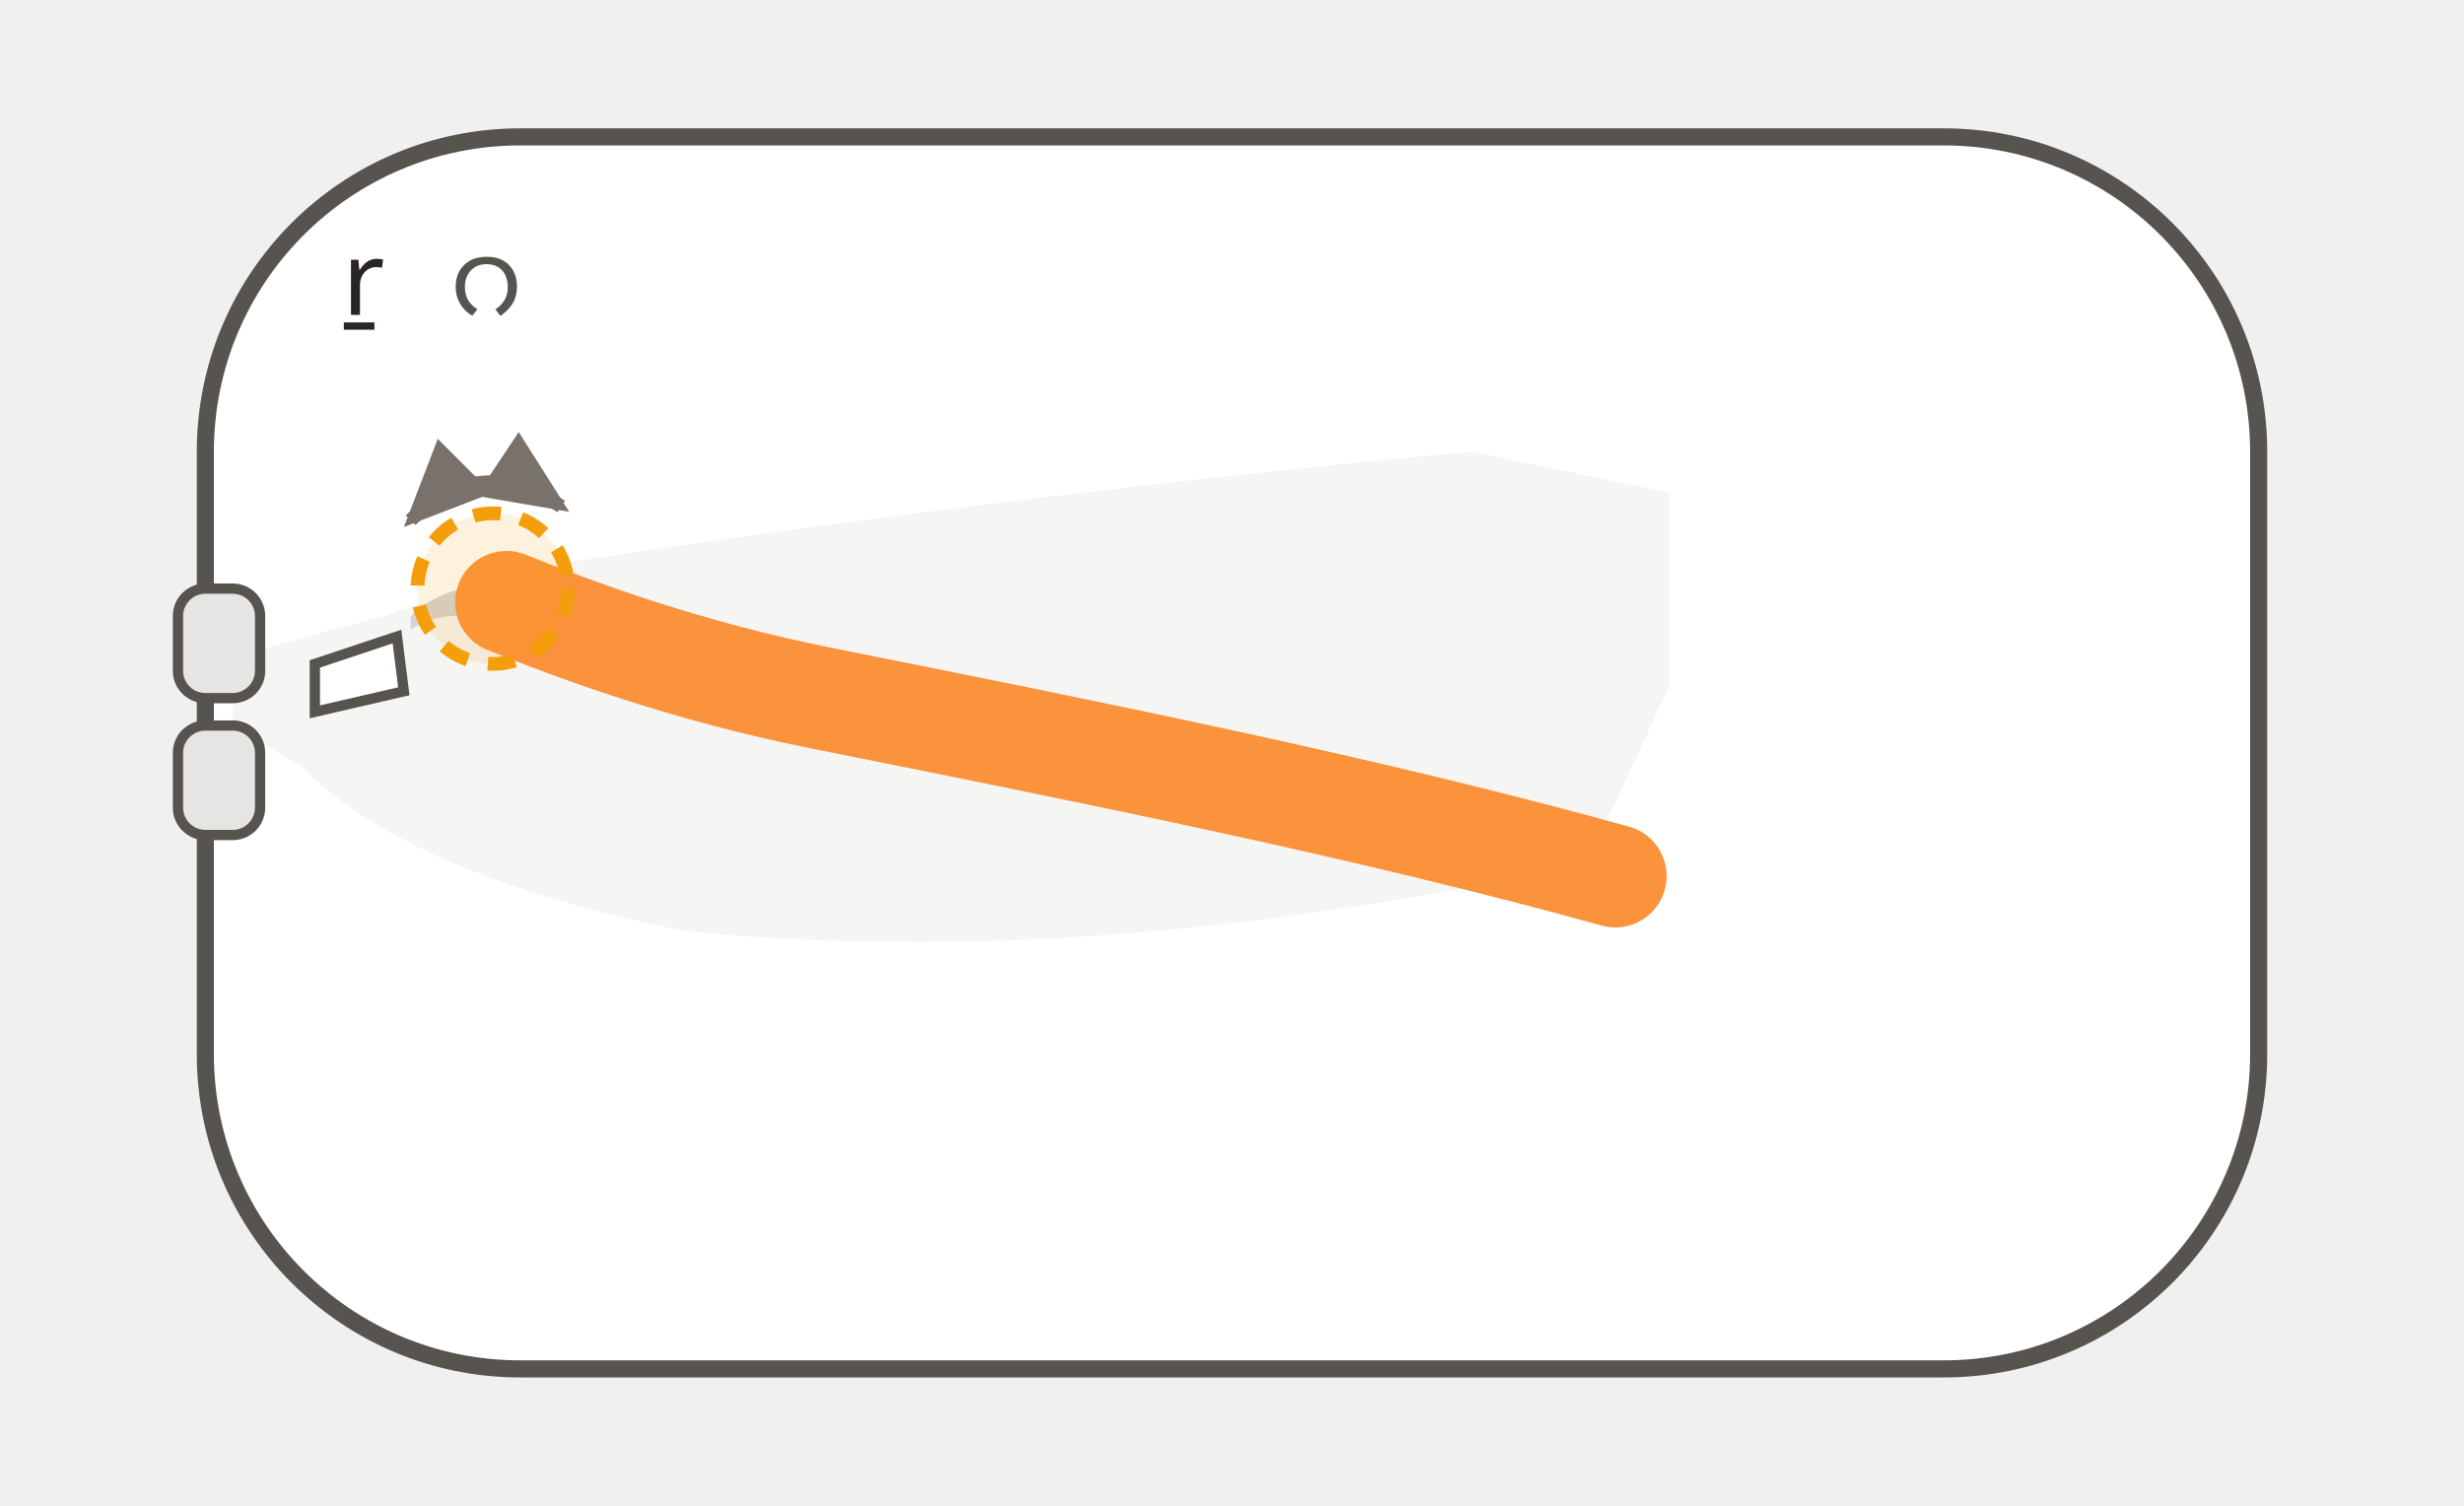
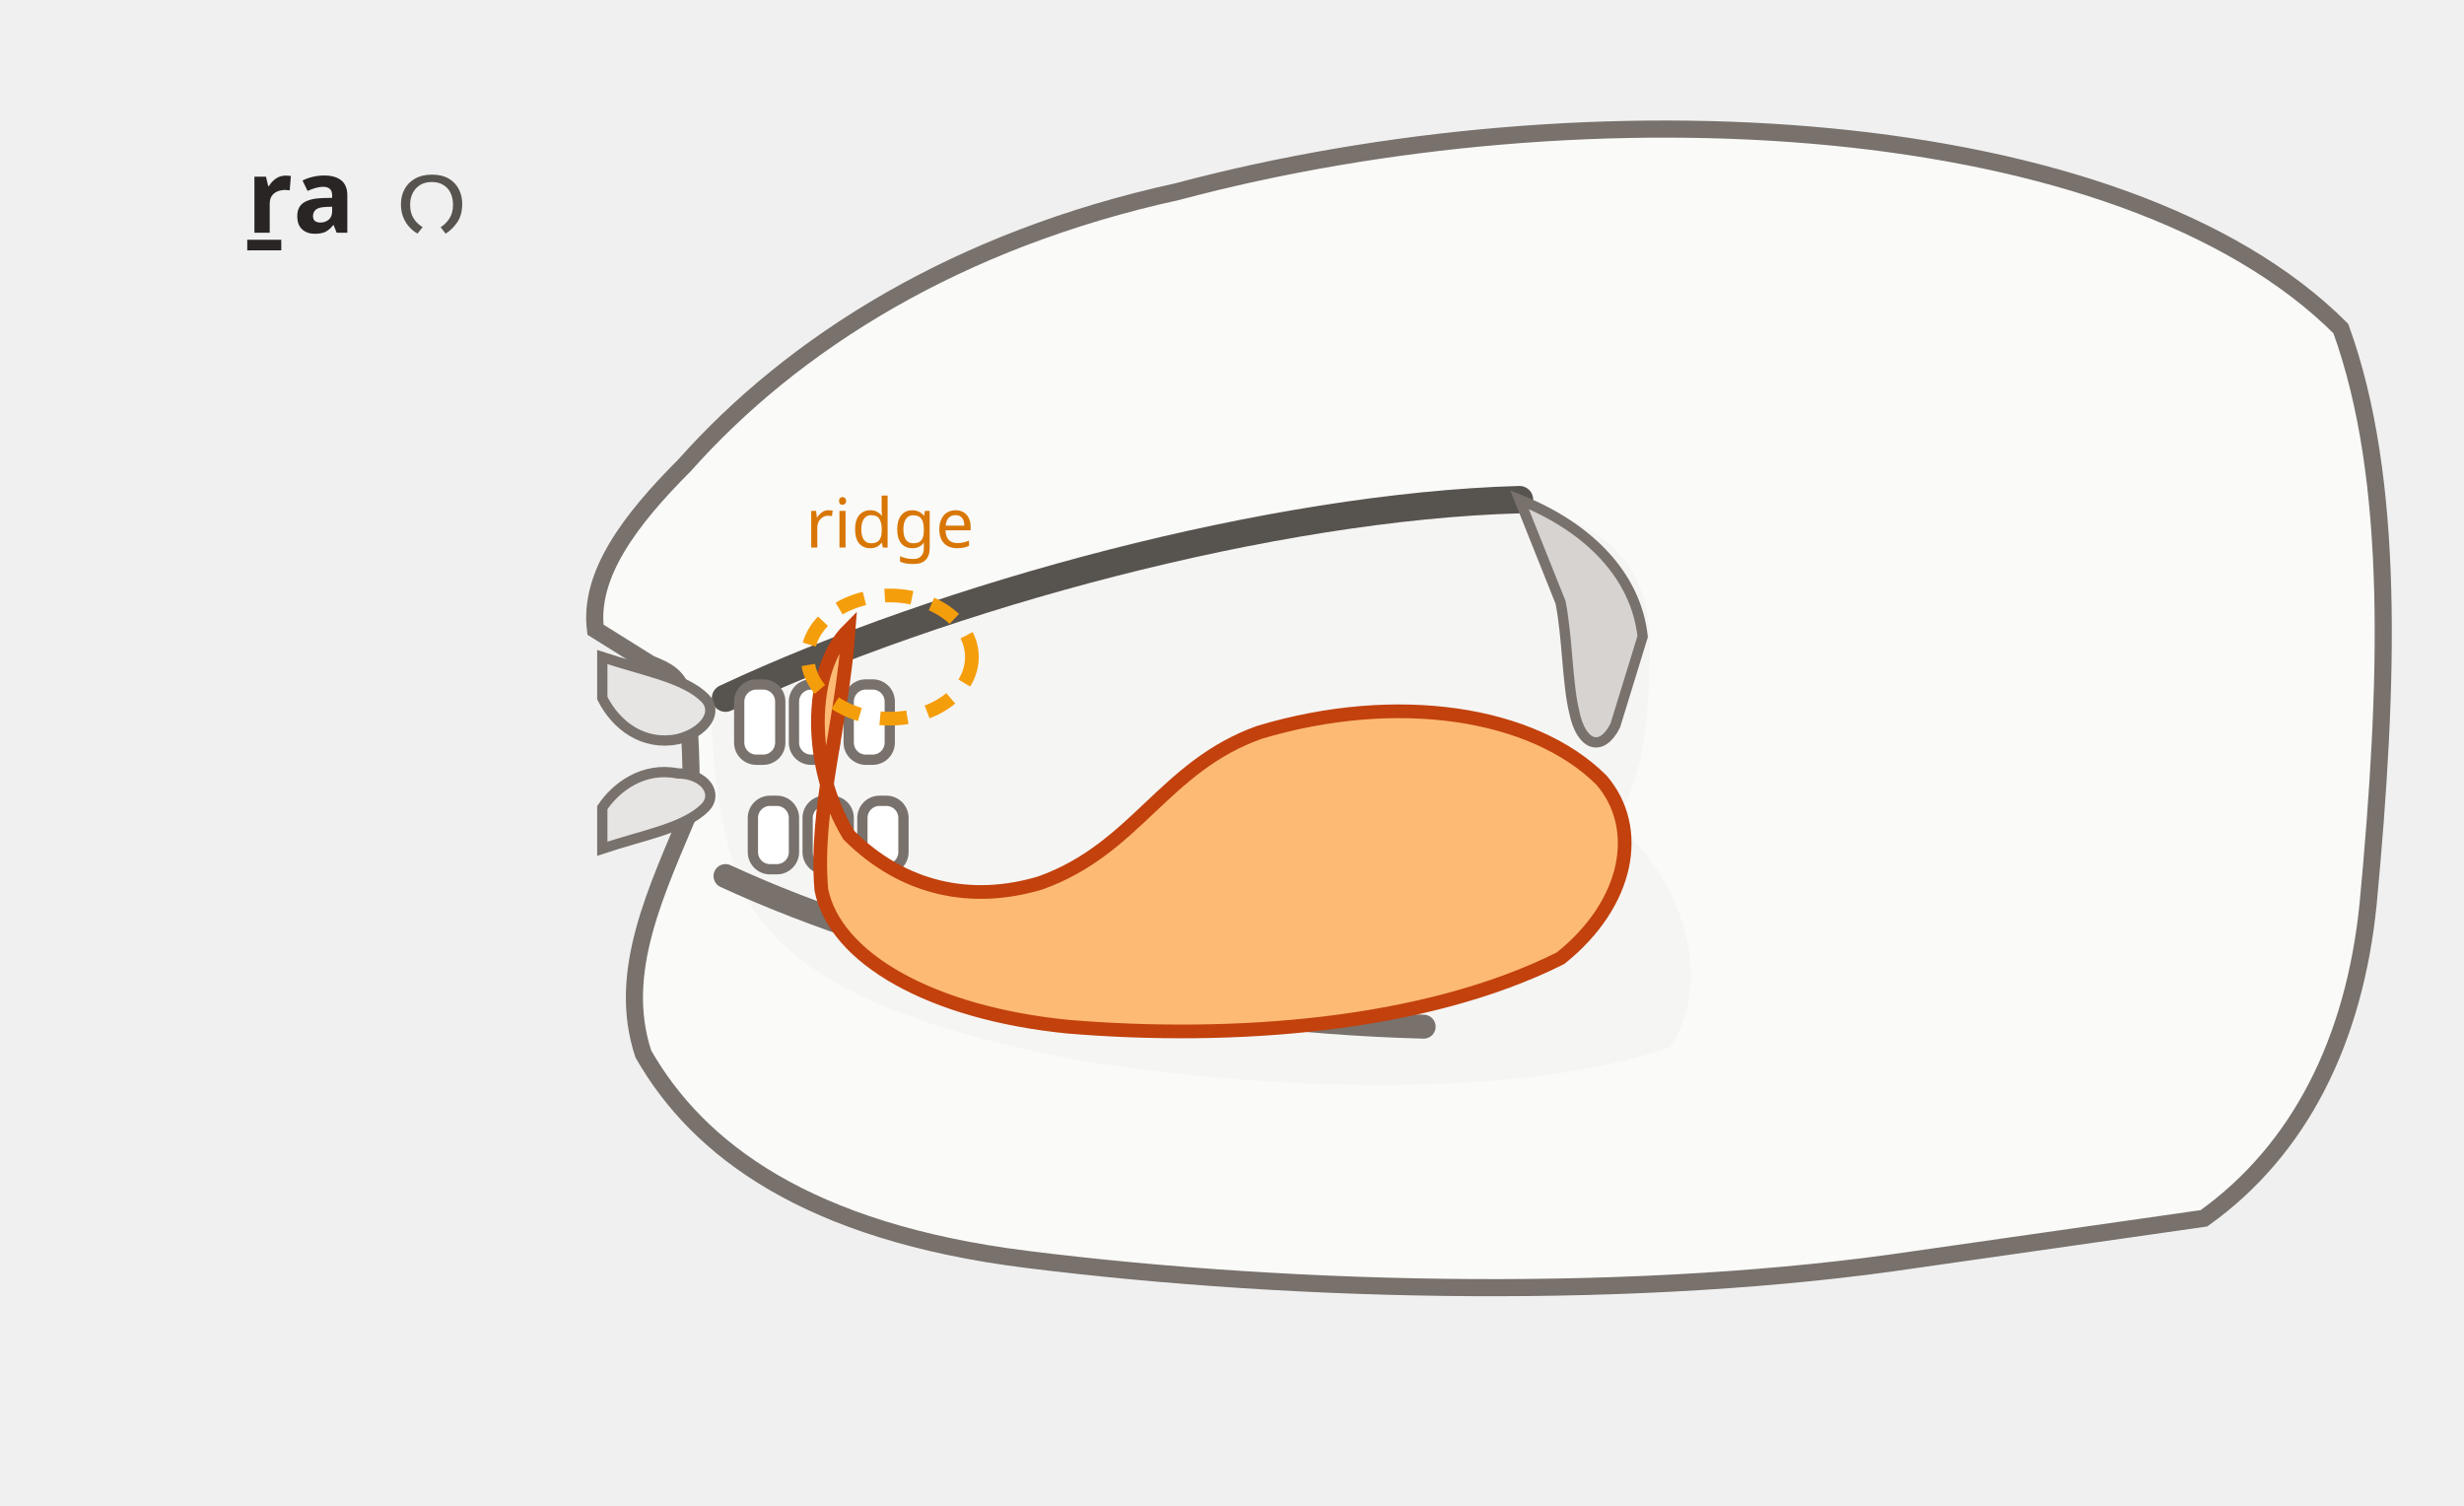
<svg xmlns="http://www.w3.org/2000/svg" viewBox="0 0 360 220" role="img">
-   <defs>
-     <marker id="arr" viewBox="0 0 10 10" refX="8" refY="4" markerWidth="7" markerHeight="7" orient="auto-start-reverse">
-       <path d="M0,0 L9,4 L0,8 z" fill="#78716c" />
-     </marker>
-   </defs>
-   <rect x="30" y="20" width="300" height="180" rx="46" fill="#ffffff" stroke="#57534e" stroke-width="2.5" />
-   <path d="M34,96 L56,90 Q74,84 84,82 Q150,72 215,66 L244,72 L244,100 L232,126 Q160,142 100,136 Q60,128 44,112 L34,106 Z" fill="#f5f5f4" />
-   <rect x="26" y="86" width="12" height="16" rx="4" fill="#e7e5e4" stroke="#57534e" stroke-width="1.5" />
-   <rect x="26" y="106" width="12" height="16" rx="4" fill="#e7e5e4" stroke="#57534e" stroke-width="1.5" />
-   <path d="M46,97 L58,93 L59,101 L46,104 Z" fill="#ffffff" stroke="#57534e" stroke-width="1.5" />
-   <path d="M60,90 Q68,83 76,88 L74,92 Q66,88 60,92 Z" fill="#d6d3d1" />
-   <path d="M236,128 C200,118 160,110 120,102 C100,98 84,92 74,88" fill="none" stroke="#fb923c" stroke-width="15" stroke-linecap="round" />
-   <circle cx="72" cy="86" r="11" fill="#f59e0b22" stroke="#f59e0b" stroke-width="2" stroke-dasharray="4 3" />
-   <path d="M60,76 Q70,66 82,74" fill="none" stroke="#78716c" stroke-width="2" marker-start="url(#arr)" marker-end="url(#arr)" />
-   <text x="50" y="46" font-family="system-ui, sans-serif" font-size="15" fill="#292524">ṟ</text>
-   <text x="66" y="46" font-family="'Noto Sans Malayalam', system-ui, sans-serif" font-size="15" fill="#57534e">റ</text>
+   <style>
+     .head { fill: #fafaf9; stroke: #78716c; stroke-width: 2.5 }
+     .cavity { fill: #f5f5f4 }
+     .palate { fill: none; stroke: #57534e; stroke-width: 4; stroke-linecap: round }
+     .velum { fill: #d6d3d1; stroke: #78716c; stroke-width: 1.5 }
+     .teeth { fill: #ffffff; stroke: #78716c; stroke-width: 1.5 }
+     .lip { fill: #e7e5e4; stroke: #78716c; stroke-width: 1.5 }
+     .jaw-line { fill: none; stroke: #78716c; stroke-width: 3.5; stroke-linecap: round }
+     .tongue { fill: #fdba74; stroke: #c2410c; stroke-width: 2 }
+     .air { fill: none; stroke: #78716c; stroke-width: 2; stroke-dasharray: 5 4 }
+     .air-head { fill: #78716c }
+     .zone { fill: none; stroke: #f59e0b; stroke-width: 2; stroke-dasharray: 4 3 }
+     .zone-label { font: 10px system-ui, sans-serif; fill: #d97706 }
+     .puff { fill: none; stroke: #78716c; stroke-width: 2; stroke-linecap: round }
+     .sound { font: 600 15px system-ui, sans-serif; fill: #292524 }
+     .sound-ml { font: 15px 'Noto Sans Malayalam', system-ui, sans-serif; fill: #57534e }
+     @media (prefers-color-scheme: dark) {
+       .head { fill: #1c1917; stroke: #a8a29e }
+       .cavity { fill: #292524 }
+       .palate { stroke: #a8a29e }
+       .velum { fill: #44403c; stroke: #a8a29e }
+       .teeth { fill: #44403c; stroke: #a8a29e }
+       .lip { fill: #44403c; stroke: #a8a29e }
+       .jaw-line { stroke: #a8a29e }
+       .tongue { fill: #c2410c; stroke: #fdba74 }
+       .air, .puff { stroke: #a8a29e }
+       .air-head { fill: #a8a29e }
+       .zone { stroke: #fbbf24 }
+       .zone-label { fill: #fbbf24 }
+       .sound { fill: #fafaf9 }
+       .sound-ml { fill: #d6d3d1 }
+     }
+     @media (prefers-reduced-motion: no-preference) {
+       .tongue {
+         animation: tap 2.4s ease-in-out infinite;
+         transform-origin: 150px 120px;
+       }
+       @keyframes tap {
+         0%, 20% { transform: translate(0px, 16px) }
+         28%, 38% { transform: none }
+         50%, 100% { transform: translate(0px, 16px) }
+       }
+     }
+   </style>
+   <path class="head" d="M342 48 C310 16 232 12 172 28 C140 35 116 50 100 68 C92 76 86 84 87 92 L95 97 C100 99 101 100 101 118 C96 130 90 142 94 154 C102 168 118 180 150 184 C190 189 240 190 280 184 L322 178 C336 168 344 152 346 132 C349 100 350 70 342 48 Z" />
+   <path class="cavity" d="M104 104 C130 88 174 73 214 73 C234 74 241 82 241 94 C241 106 240 114 236 120 C247 130 250 144 244 153 C224 160 190 160 158 155 C132 150 114 143 108 129 C105 120 104 112 104 104 Z" />
+   <path class="palate" d="M106 102 C138 87 186 74 222 73" />
+   <path class="velum" d="M222 73 C232 77 239 84 240 93 L236 106 C234 110 231 109 230 104 C229 100 229 93 228 88 Z" />
+   <rect class="teeth" x="108" y="100" width="6" height="11" rx="2.5" />
+   <rect class="teeth" x="116" y="100" width="6" height="11" rx="2.5" />
+   <rect class="teeth" x="124" y="100" width="6" height="11" rx="2.5" />
+   <path class="jaw-line" d="M106 128 C132 140 170 149 208 150" />
+   <rect class="teeth" x="110" y="117" width="6" height="10" rx="2.5" />
+   <rect class="teeth" x="118" y="117" width="6" height="10" rx="2.5" />
+   <rect class="teeth" x="126" y="117" width="6" height="10" rx="2.5" />
+   <path class="lip" d="M88 96 C94 98 100 99 103 102 C105 104 103 107 99 108 C94 109 90 106 88 102 Z" />
+   <path class="lip" d="M88 124 C94 122 100 121 103 118 C105 116 103 113 99 113 C94 112 90 115 88 118 Z" />
+   <g class="tongue">
+     <path d="M124 92 C118 98 118 112 124 122 C132 130 142 132 152 129 C166 124 170 112 184 107 C204 101 224 104 234 114 C240 121 238 132 228 140 C208 150 180 152 156 150 C136 148 122 140 120 130 C119 118 123 106 124 92 Z" />
+   </g>
+   <ellipse class="zone" cx="130" cy="96" rx="12" ry="9" />
+   <text class="zone-label" x="130" y="80" text-anchor="middle">ridge</text>
+   <text class="sound" x="36" y="34">ṟa</text>
+   <text class="sound-ml" x="58" y="34">റ</text>
</svg>
